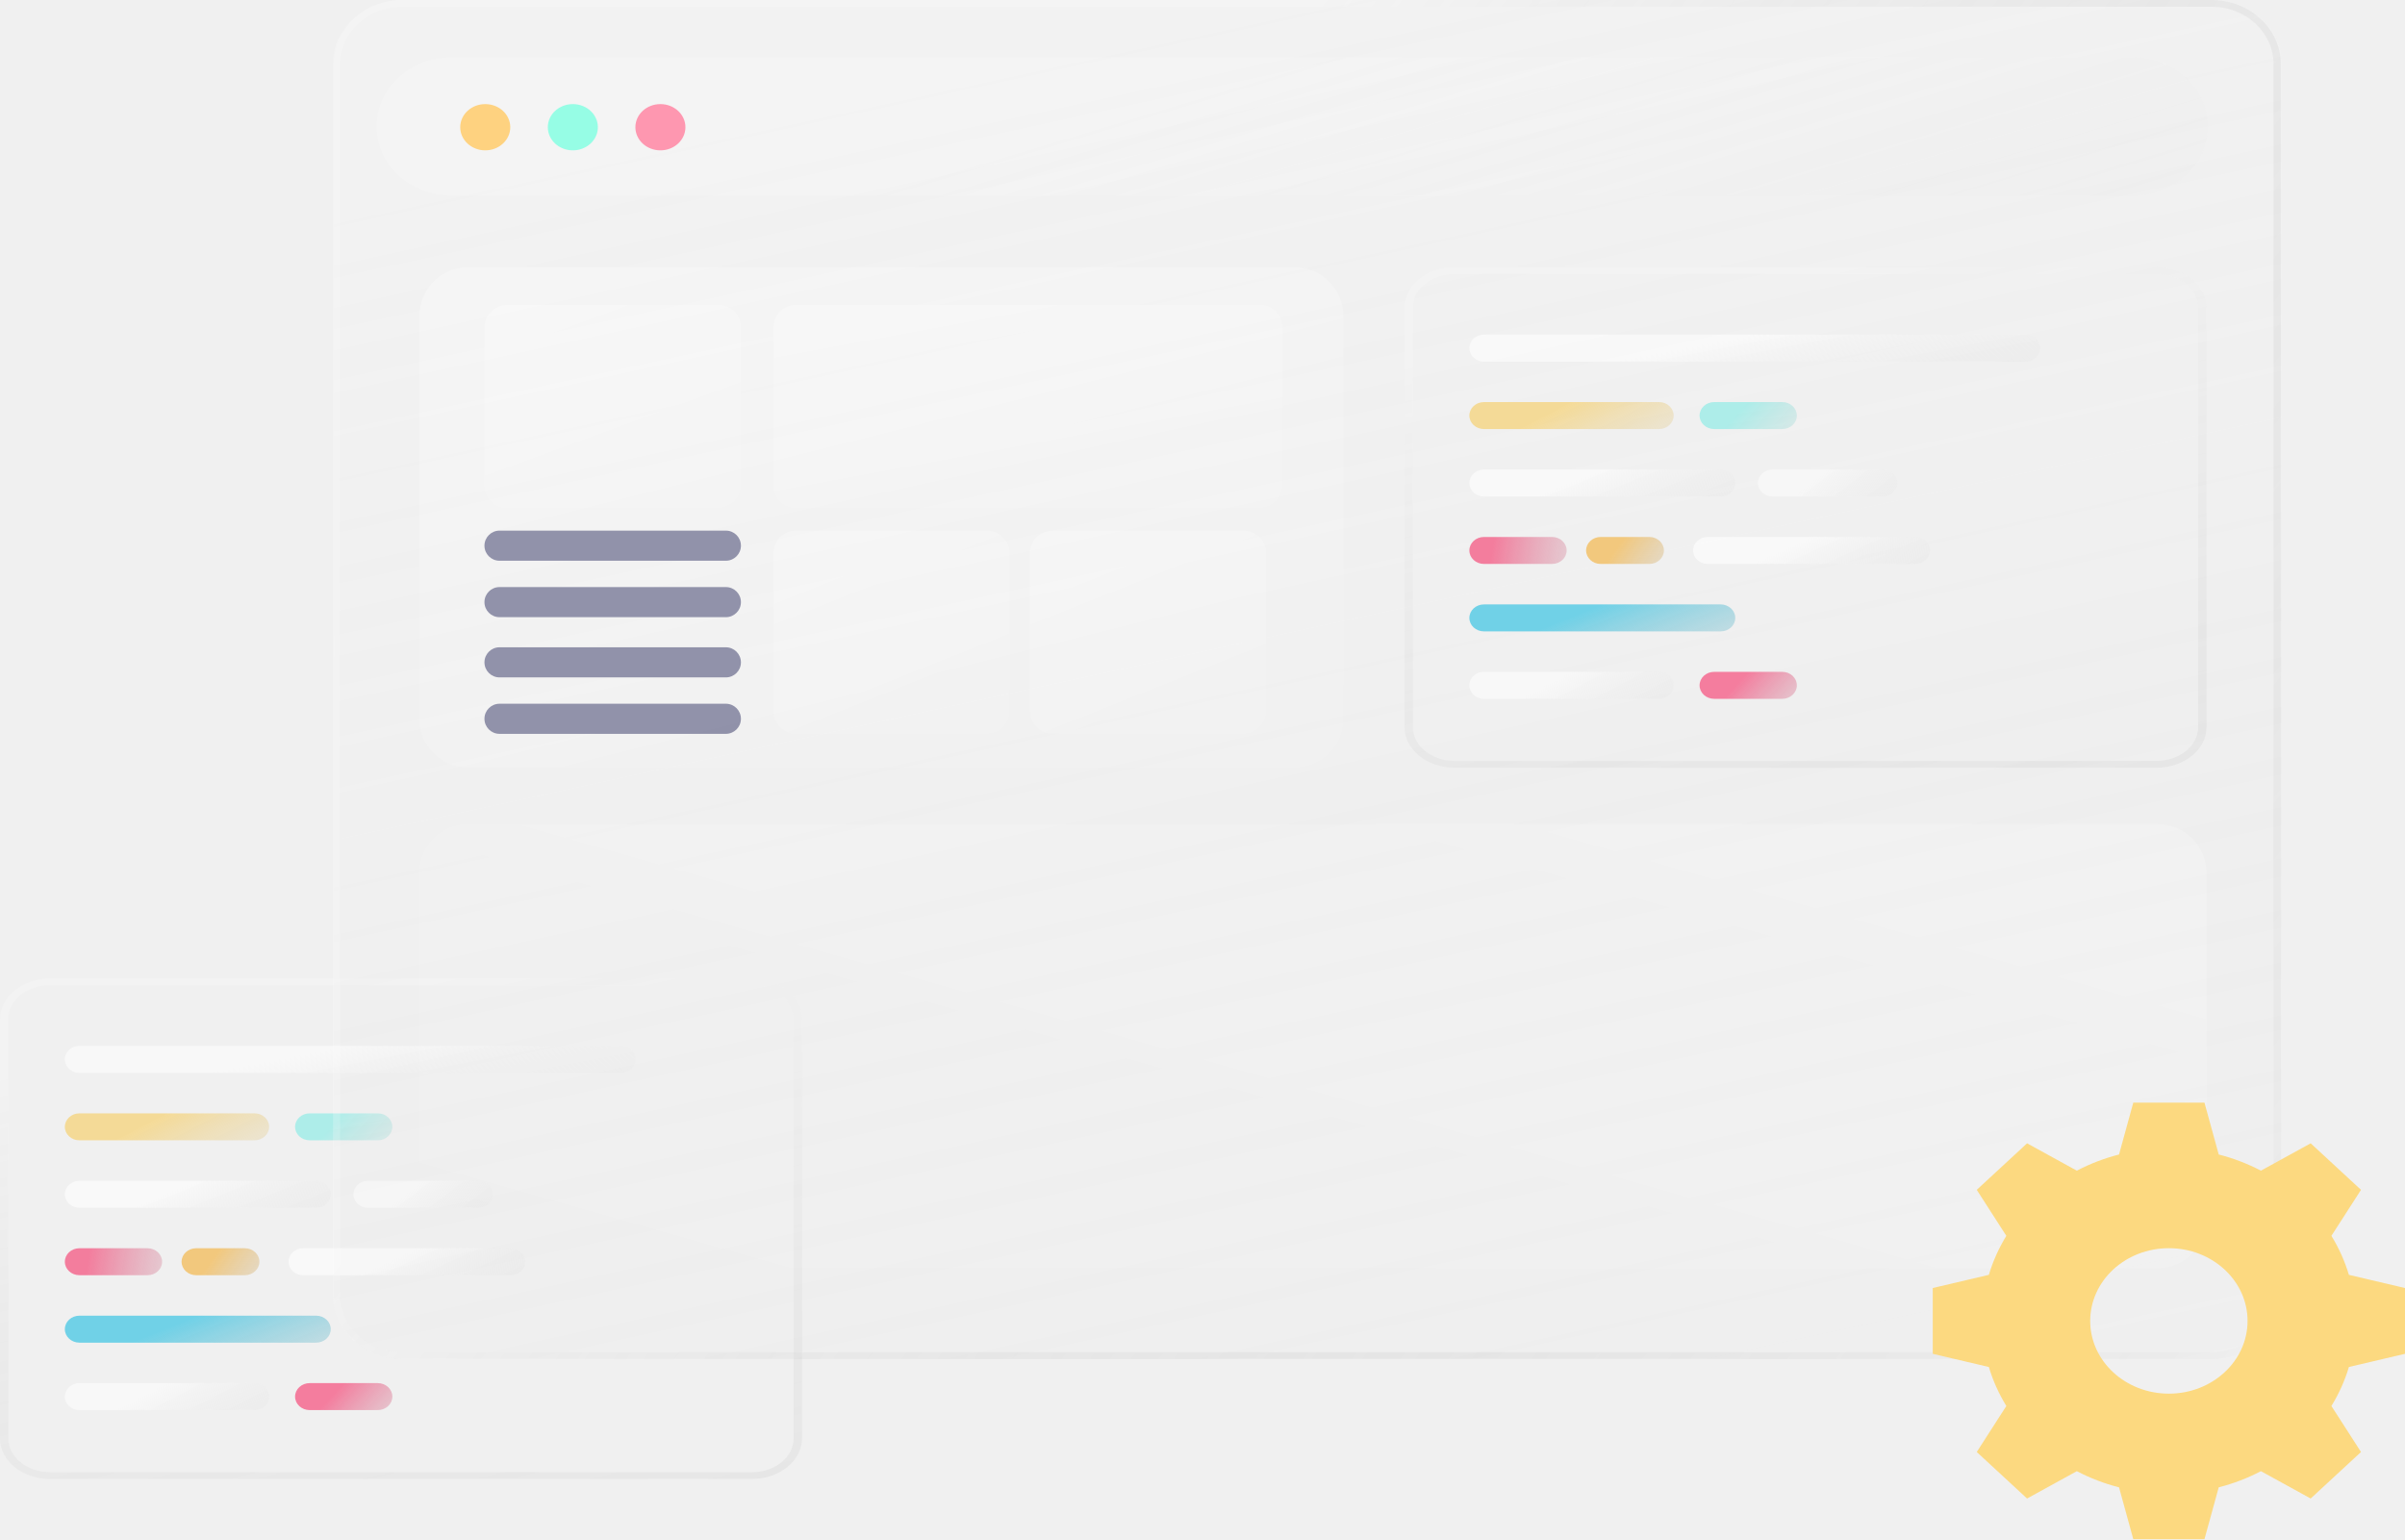
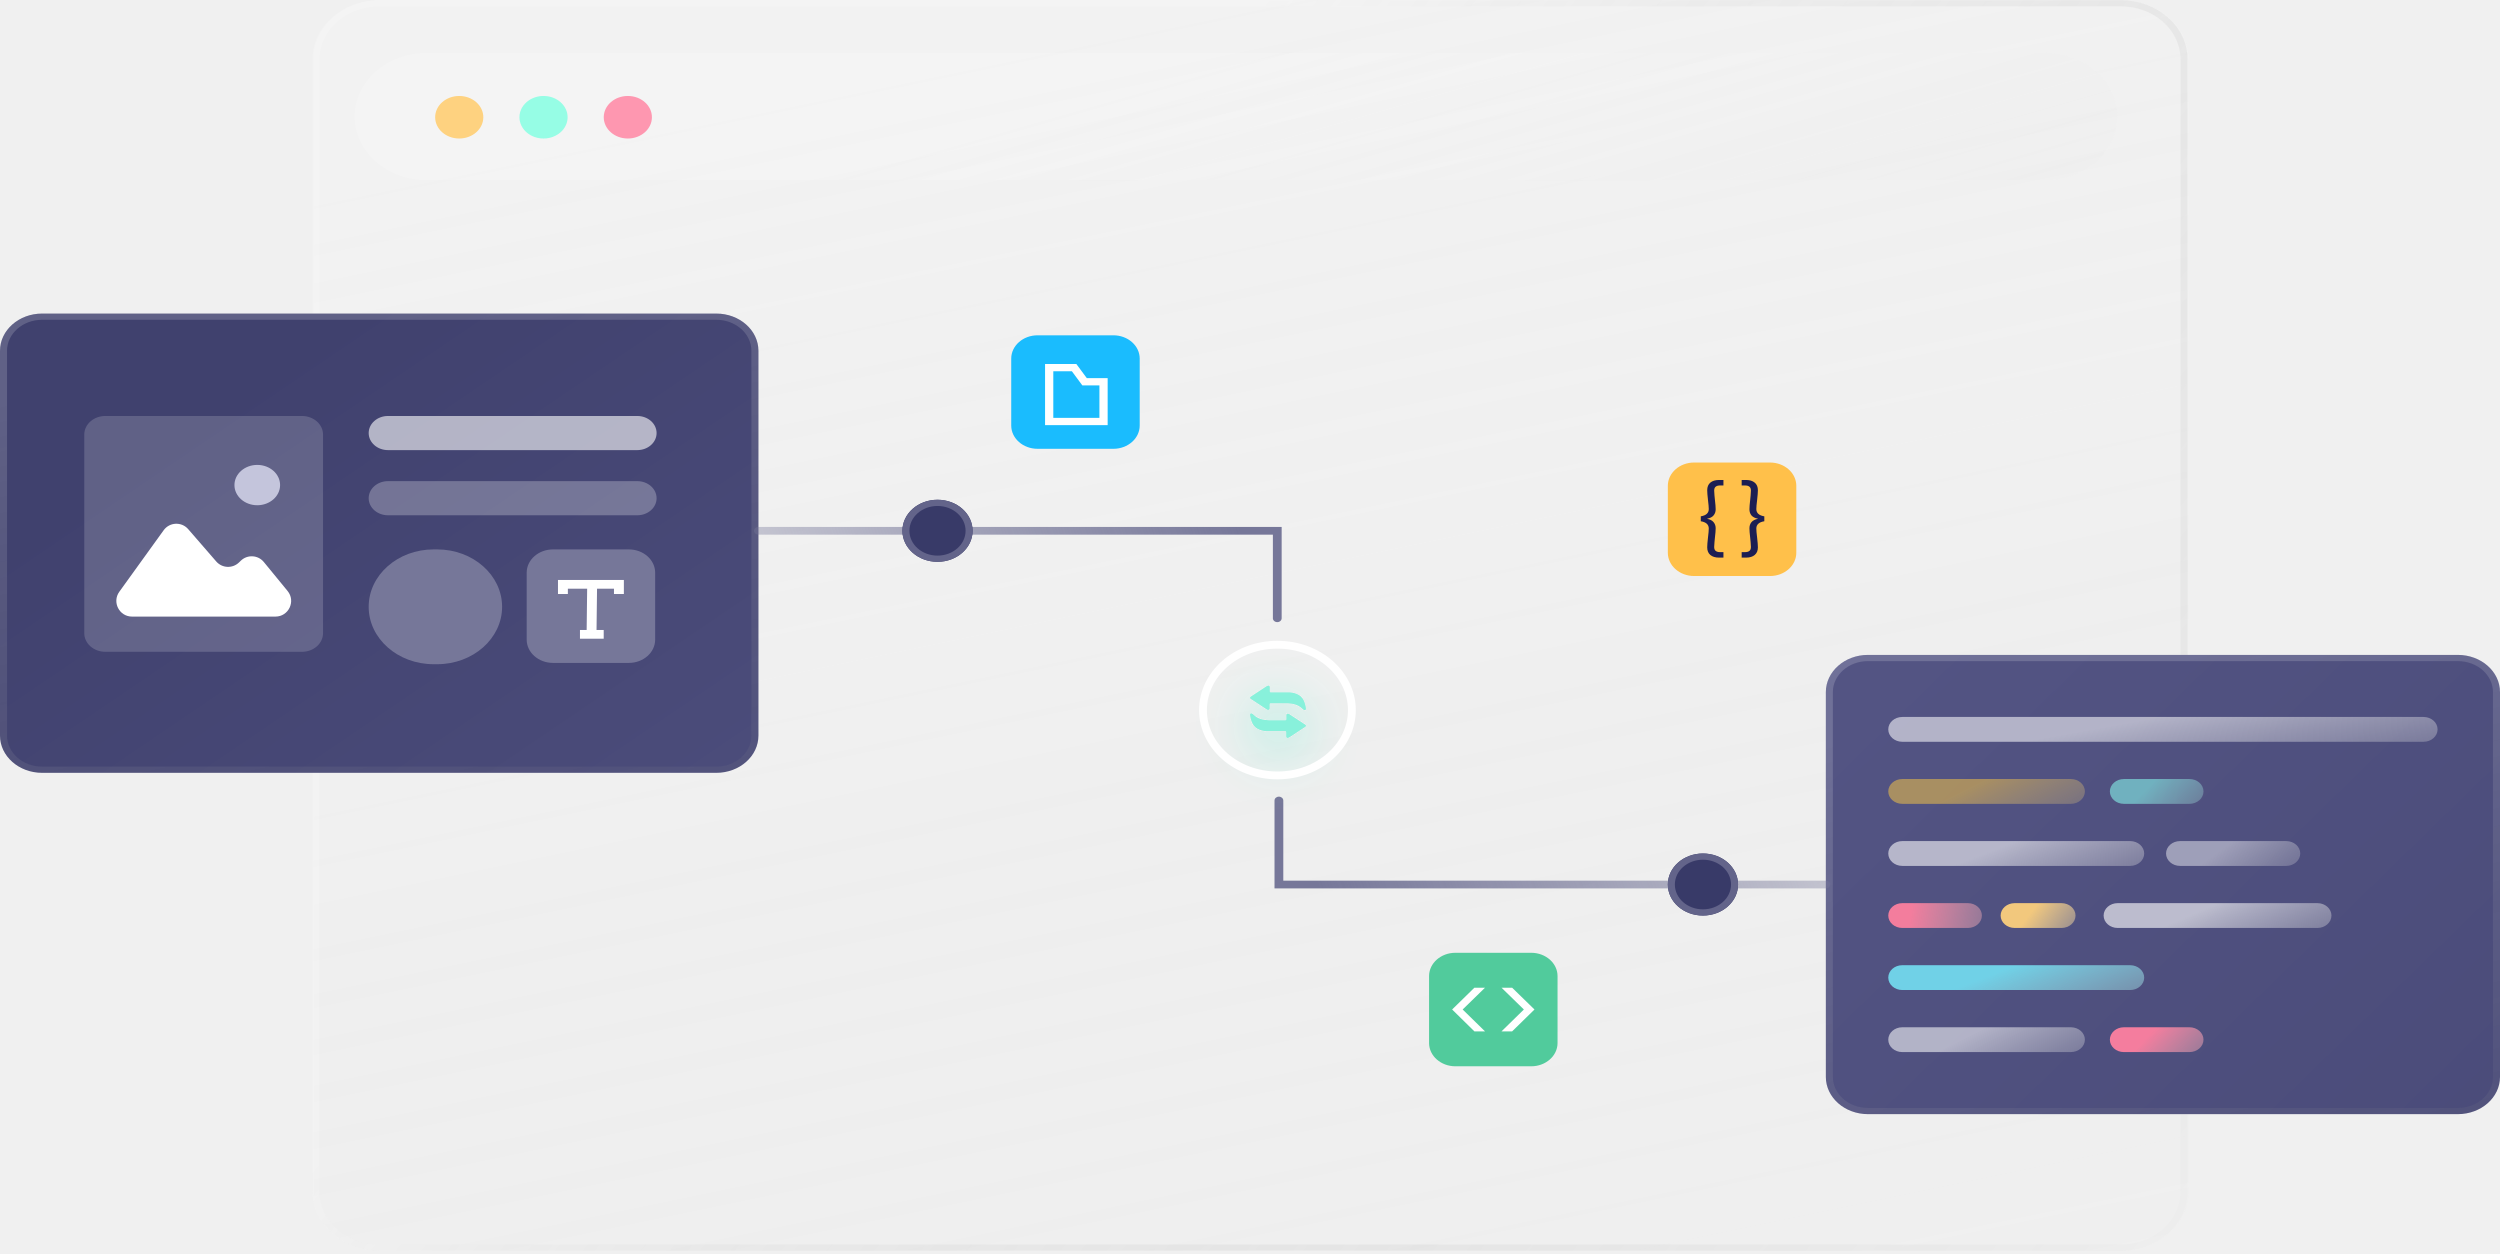
- <svg xmlns="http://www.w3.org/2000/svg" width="639" height="409" viewBox="0 0 639 409" fill="none">
-   <path fill-rule="evenodd" clip-rule="evenodd" d="M199.77 261.797H13.318C7.189 261.797 2.22 265.821 2.22 270.784V382.216C2.22 387.179 7.189 391.203 13.318 391.203H199.77C205.9 391.203 210.869 387.179 210.869 382.216V270.784C210.869 265.821 205.9 261.797 199.77 261.797ZM13.318 260C5.963 260 0 264.828 0 270.784V382.216C0 388.172 5.963 393 13.318 393H199.77C207.126 393 213.088 388.172 213.088 382.216V270.784C213.088 264.828 207.126 260 199.77 260H13.318Z" fill="url(#paint0_linear_779_520)" />
-   <path d="M17.23 281.506C17.23 279.527 18.965 277.922 21.107 277.922H164.986C167.127 277.922 168.863 279.527 168.863 281.506C168.863 283.486 167.127 285.09 164.986 285.09H21.107C18.965 285.09 17.23 283.486 17.23 281.506Z" fill="url(#paint1_linear_779_520)" />
-   <path d="M17.23 299.426C17.23 297.447 18.965 295.842 21.107 295.842H67.63C69.772 295.842 71.507 297.447 71.507 299.426C71.507 301.406 69.772 303.01 67.63 303.01H21.107C18.965 303.01 17.23 301.406 17.23 299.426Z" fill="url(#paint2_linear_779_520)" />
-   <path d="M78.401 299.426C78.401 297.447 80.137 295.842 82.278 295.842H100.371C102.512 295.842 104.248 297.447 104.248 299.426C104.248 301.406 102.512 303.01 100.371 303.01H82.278C80.137 303.01 78.401 301.406 78.401 299.426Z" fill="url(#paint3_linear_779_520)" />
-   <path d="M17.23 371.112C17.23 369.132 18.965 367.527 21.107 367.527H67.63C69.772 367.527 71.507 369.132 71.507 371.112C71.507 373.091 69.772 374.696 67.63 374.696H21.107C18.965 374.696 17.23 373.091 17.23 371.112Z" fill="url(#paint4_linear_779_520)" />
-   <path d="M78.401 371.112C78.401 369.132 80.137 367.527 82.278 367.527H100.371C102.512 367.527 104.248 369.132 104.248 371.112C104.248 373.091 102.512 374.696 100.371 374.696H82.278C80.137 374.696 78.401 373.091 78.401 371.112Z" fill="url(#paint5_linear_779_520)" />
-   <path d="M48.245 335.27C48.245 333.29 49.981 331.686 52.122 331.686H65.045C67.187 331.686 68.922 333.29 68.922 335.27C68.922 337.249 67.187 338.854 65.045 338.854H52.122C49.981 338.854 48.245 337.249 48.245 335.27Z" fill="url(#paint6_linear_779_520)" />
-   <path d="M76.678 335.27C76.678 333.29 78.413 331.686 80.555 331.686H135.694C137.835 331.686 139.571 333.29 139.571 335.27C139.571 337.249 137.835 338.854 135.694 338.854H80.555C78.413 338.854 76.678 337.249 76.678 335.27Z" fill="url(#paint7_linear_779_520)" />
-   <path d="M17.23 335.27C17.23 333.29 18.965 331.686 21.107 331.686H39.199C41.34 331.686 43.076 333.29 43.076 335.27C43.076 337.249 41.34 338.854 39.199 338.854H21.107C18.965 338.854 17.23 337.249 17.23 335.27Z" fill="url(#paint8_linear_779_520)" />
-   <path d="M17.23 317.348C17.23 315.368 18.965 313.764 21.107 313.764H84C86.141 313.764 87.877 315.368 87.877 317.348C87.877 319.327 86.141 320.932 84 320.932H21.107C18.965 320.932 17.23 319.327 17.23 317.348Z" fill="url(#paint9_linear_779_520)" />
-   <path d="M93.907 317.348C93.907 315.368 95.643 313.764 97.784 313.764H127.077C129.218 313.764 130.954 315.368 130.954 317.348C130.954 319.327 129.218 320.932 127.077 320.932H97.784C95.643 320.932 93.907 319.327 93.907 317.348Z" fill="url(#paint10_linear_779_520)" />
-   <path d="M17.23 353.192C17.23 351.212 18.965 349.607 21.107 349.607H84C86.141 349.607 87.877 351.212 87.877 353.192C87.877 355.171 86.141 356.776 84 356.776H21.107C18.965 356.776 17.23 355.171 17.23 353.192Z" fill="url(#paint11_linear_779_520)" />
-   <path d="M88.697 17.025C88.697 7.622 96.942 0 107.113 0H587.859C598.03 0 606.275 7.622 606.275 17.025V344.09C606.275 353.493 598.03 361.115 587.859 361.115H107.113C96.942 361.115 88.697 353.493 88.697 344.09V17.025Z" fill="url(#paint12_linear_779_520)" />
-   <path fill-rule="evenodd" clip-rule="evenodd" d="M587.591 1.792H106.845C97.745 1.792 90.368 8.612 90.368 17.025V344.09C90.368 352.503 97.745 359.323 106.845 359.323H587.591C596.691 359.323 604.068 352.503 604.068 344.09V17.025C604.068 8.612 596.691 1.792 587.591 1.792ZM106.845 0C96.675 0 88.43 7.622 88.43 17.025V344.09C88.43 353.493 96.675 361.115 106.845 361.115H587.591C597.762 361.115 606.007 353.493 606.007 344.09V17.025C606.007 7.622 597.762 0 587.591 0H106.845Z" fill="url(#paint13_linear_779_520)" />
-   <path d="M100.06 33.603C100.06 23.458 108.955 15.233 119.929 15.233H566.751C577.725 15.233 586.621 23.458 586.621 33.603C586.621 43.748 577.725 51.972 566.751 51.972H119.929C108.955 51.972 100.06 43.748 100.06 33.603Z" fill="url(#paint14_linear_779_520)" />
-   <path fill-rule="evenodd" clip-rule="evenodd" d="M572.946 72.797H386.494C380.364 72.797 375.395 76.821 375.395 81.784V193.216C375.395 198.179 380.364 202.203 386.494 202.203H572.946C579.076 202.203 584.044 198.179 584.044 193.216V81.784C584.044 76.821 579.076 72.797 572.946 72.797ZM386.494 71C379.138 71 373.176 75.828 373.176 81.784V193.216C373.176 199.172 379.138 204 386.494 204H572.946C580.301 204 586.264 199.172 586.264 193.216V81.784C586.264 75.828 580.301 71 572.946 71H386.494Z" fill="url(#paint15_linear_779_520)" />
-   <path d="M390.405 92.506C390.405 90.527 392.141 88.922 394.282 88.922H538.161C540.303 88.922 542.038 90.527 542.038 92.506C542.038 94.486 540.303 96.09 538.161 96.09H394.282C392.141 96.09 390.405 94.486 390.405 92.506Z" fill="url(#paint16_linear_779_520)" />
-   <path d="M390.405 110.426C390.405 108.447 392.141 106.842 394.282 106.842H440.806C442.947 106.842 444.683 108.447 444.683 110.426C444.683 112.406 442.947 114.01 440.806 114.01H394.282C392.141 114.01 390.405 112.406 390.405 110.426Z" fill="url(#paint17_linear_779_520)" />
-   <path d="M451.571 110.426C451.571 108.447 453.307 106.842 455.448 106.842H473.541C475.682 106.842 477.418 108.447 477.418 110.426C477.418 112.406 475.682 114.01 473.541 114.01H455.448C453.307 114.01 451.571 112.406 451.571 110.426Z" fill="url(#paint18_linear_779_520)" />
-   <path d="M390.405 182.112C390.405 180.132 392.141 178.527 394.282 178.527H440.806C442.947 178.527 444.683 180.132 444.683 182.112C444.683 184.091 442.947 185.696 440.806 185.696H394.282C392.141 185.696 390.405 184.091 390.405 182.112Z" fill="url(#paint19_linear_779_520)" />
-   <path d="M451.571 182.112C451.571 180.132 453.307 178.527 455.448 178.527H473.541C475.682 178.527 477.418 180.132 477.418 182.112C477.418 184.091 475.682 185.696 473.541 185.696H455.448C453.307 185.696 451.571 184.091 451.571 182.112Z" fill="url(#paint20_linear_779_520)" />
-   <path d="M421.422 146.27C421.422 144.29 423.158 142.686 425.299 142.686H438.222C440.363 142.686 442.099 144.29 442.099 146.27C442.099 148.249 440.363 149.854 438.222 149.854H425.299C423.158 149.854 421.422 148.249 421.422 146.27Z" fill="url(#paint21_linear_779_520)" />
-   <path d="M449.854 146.27C449.854 144.29 451.59 142.686 453.731 142.686H508.871C511.012 142.686 512.748 144.29 512.748 146.27C512.748 148.249 511.012 149.854 508.871 149.854H453.731C451.59 149.854 449.854 148.249 449.854 146.27Z" fill="url(#paint22_linear_779_520)" />
-   <path d="M390.405 146.27C390.405 144.29 392.141 142.686 394.282 142.686H412.375C414.516 142.686 416.252 144.29 416.252 146.27C416.252 148.249 414.516 149.854 412.375 149.854H394.282C392.141 149.854 390.405 148.249 390.405 146.27Z" fill="url(#paint23_linear_779_520)" />
-   <path d="M390.405 128.348C390.405 126.368 392.141 124.764 394.282 124.764H457.176C459.317 124.764 461.053 126.368 461.053 128.348C461.053 130.327 459.317 131.932 457.176 131.932H394.282C392.141 131.932 390.405 130.327 390.405 128.348Z" fill="url(#paint24_linear_779_520)" />
-   <path d="M467.084 128.348C467.084 126.368 468.82 124.764 470.961 124.764H500.254C502.395 124.764 504.131 126.368 504.131 128.348C504.131 130.327 502.395 131.932 500.254 131.932H470.961C468.82 131.932 467.084 130.327 467.084 128.348Z" fill="url(#paint25_linear_779_520)" />
-   <path d="M390.405 164.192C390.405 162.212 392.141 160.607 394.282 160.607H457.176C459.317 160.607 461.053 162.212 461.053 164.192C461.053 166.171 459.317 167.776 457.176 167.776H394.282C392.141 167.776 390.405 166.171 390.405 164.192Z" fill="url(#paint26_linear_779_520)" />
-   <path d="M135.579 33.804C135.579 37.198 132.603 39.949 128.931 39.949C125.26 39.949 122.283 37.198 122.283 33.804C122.283 30.411 125.26 27.66 128.931 27.66C132.603 27.66 135.579 30.411 135.579 33.804Z" fill="#FED280" />
-   <path d="M158.85 33.804C158.85 37.198 155.873 39.949 152.202 39.949C148.53 39.949 145.554 37.198 145.554 33.804C145.554 30.411 148.53 27.66 152.202 27.66C155.873 27.66 158.85 30.411 158.85 33.804Z" fill="#8CFEE3" fill-opacity="0.9" />
-   <path d="M182.116 33.804C182.116 37.198 179.14 39.949 175.468 39.949C171.797 39.949 168.82 37.198 168.82 33.804C168.82 30.411 171.797 27.66 175.468 27.66C179.14 27.66 182.116 30.411 182.116 33.804Z" fill="#FF8DA9" fill-opacity="0.9" />
-   <rect x="111.413" y="71" width="245.538" height="133" rx="13" fill="url(#paint27_linear_779_520)" />
-   <rect x="111.413" y="219" width="474.852" height="118" rx="13" fill="url(#paint28_linear_779_520)" />
-   <rect x="128.718" y="81" width="68.145" height="54" rx="6" fill="url(#paint29_linear_779_520)" />
-   <rect x="205.515" y="81" width="135.208" height="54" rx="6" fill="url(#paint30_linear_779_520)" />
-   <rect x="205.515" y="141" width="62.737" height="54" rx="6" fill="url(#paint31_linear_779_520)" />
-   <rect x="273.663" y="141" width="62.737" height="54" rx="6" fill="url(#paint32_linear_779_520)" />
-   <rect x="128.718" y="141" width="68.145" height="8" rx="4" fill="#303262" fill-opacity="0.5" />
-   <rect x="128.718" y="172" width="68.145" height="8" rx="4" fill="#303262" fill-opacity="0.5" />
-   <rect x="128.718" y="156" width="68.145" height="8" rx="4" fill="#303262" fill-opacity="0.5" />
-   <rect x="128.718" y="187" width="68.145" height="8" rx="4" fill="#303262" fill-opacity="0.5" />
-   <path fill-rule="evenodd" clip-rule="evenodd" d="M576.263 370.326C564.718 370.326 555.359 361.673 555.359 351C555.359 340.327 564.718 331.674 576.263 331.674C587.808 331.674 597.167 340.327 597.167 351C597.167 361.673 587.808 370.326 576.263 370.326ZM639 359.742V342.258L624.094 338.756C623.001 335.098 621.431 331.623 619.447 328.392L627.311 316.169L613.938 303.806L600.717 311.076C597.222 309.243 593.464 307.791 589.507 306.78L585.719 293H566.807L563.02 306.78C559.062 307.791 555.303 309.243 551.809 311.076L538.588 303.806L525.215 316.169L533.078 328.392C531.096 331.623 529.525 335.098 528.432 338.756L513.526 342.258V359.742L528.432 363.244C529.525 366.902 531.096 370.377 533.078 373.608L525.215 385.831L538.588 398.194L551.809 390.924C555.303 392.757 559.062 394.209 563.02 395.22L566.807 409H585.719L589.507 395.22C593.464 394.209 597.222 392.757 600.717 390.924L613.938 398.194L627.311 385.831L619.447 373.608C621.431 370.377 623.001 366.902 624.094 363.244L639 359.742Z" fill="#FCD980" />
+ <svg xmlns="http://www.w3.org/2000/svg" width="638" height="320" viewBox="0 0 638 320" fill="none">
+   <path d="M80 15.092C80 6.783 87.623 0.047 97.025 0.047H541.475C550.877 0.047 558.5 6.783 558.5 15.092V304.126C558.5 312.436 550.877 319.172 541.475 319.172H97.025C87.623 319.172 80 312.436 80 304.126V15.092Z" fill="url(#paint0_linear_706_874)" />
+   <path fill-rule="evenodd" clip-rule="evenodd" d="M541.225 1.631H96.775C88.362 1.631 81.542 7.658 81.542 15.092V304.126C81.542 311.561 88.362 317.588 96.775 317.588H541.225C549.638 317.588 556.458 311.561 556.458 304.126V15.092C556.458 7.658 549.638 1.631 541.225 1.631ZM96.775 0.047C87.373 0.047 79.75 6.783 79.75 15.092V304.126C79.75 312.436 87.373 319.172 96.775 319.172H541.225C550.627 319.172 558.25 312.436 558.25 304.126V15.092C558.25 6.783 550.627 0.047 541.225 0.047H96.775Z" fill="url(#paint1_linear_706_874)" />
+   <path d="M364.699 249.093C364.699 245.812 367.71 243.151 371.425 243.151H390.761C394.475 243.151 397.486 245.812 397.486 249.093V266.176C397.486 269.458 394.475 272.118 390.761 272.118H371.425C367.71 272.118 364.699 269.458 364.699 266.176V249.093Z" fill="#51CB9C" />
+   <path d="M376.263 263.205L370.583 257.623L376.263 252.064H378.974L373.27 257.623L378.974 263.205H376.263Z" fill="white" />
+   <path d="M383.186 252.064H385.896L391.6 257.623L385.896 263.205H383.186L388.89 257.623L383.186 252.064Z" fill="white" />
+   <path d="M258.066 91.511C258.066 88.23 261.078 85.569 264.792 85.569H284.128C287.842 85.569 290.853 88.23 290.853 91.511V108.594C290.853 111.876 287.842 114.536 284.128 114.536H264.792C261.078 114.536 258.066 111.876 258.066 108.594V91.511Z" fill="#1ABCFE" />
+   <path fill-rule="evenodd" clip-rule="evenodd" d="M277.349 96.495L274.687 92.895H266.7V108.493H282.673V96.495H277.349ZM280.572 98.352H276.212L273.549 94.752H268.802V106.636H280.572V98.352Z" fill="white" />
+   <path d="M425.631 123.977C425.631 120.695 428.642 118.035 432.356 118.035H451.692C455.407 118.035 458.418 120.695 458.418 123.977V141.06C458.418 144.342 455.407 147.002 451.692 147.002H432.356C428.642 147.002 425.631 144.342 425.631 141.06V123.977Z" fill="#FFC04A" />
+   <path d="M434.039 131.77C435.399 131.546 436.079 130.927 436.079 129.914C436.079 129.466 436.013 128.701 435.879 127.617C435.746 126.462 435.679 125.626 435.679 125.108C435.679 124.259 435.946 123.611 436.479 123.164C437.026 122.716 437.753 122.492 438.659 122.492H439.82V123.888H438.999C438.479 123.888 438.093 123.994 437.839 124.206C437.586 124.407 437.459 124.742 437.459 125.214C437.459 125.555 437.486 125.979 437.539 126.486C437.593 126.981 437.626 127.316 437.639 127.493C437.773 128.624 437.839 129.449 437.839 129.967C437.839 130.591 437.659 131.116 437.299 131.54C436.953 131.952 436.413 132.229 435.679 132.37V132.406C436.413 132.547 436.953 132.83 437.299 133.254C437.659 133.678 437.839 134.202 437.839 134.827C437.839 135.345 437.773 136.17 437.639 137.301C437.626 137.477 437.593 137.819 437.539 138.326C437.486 138.82 437.459 139.239 437.459 139.58C437.459 140.051 437.586 140.387 437.839 140.587C438.093 140.799 438.479 140.905 438.999 140.905H439.82V142.302H438.659C437.753 142.302 437.026 142.078 436.479 141.63C435.946 141.182 435.679 140.534 435.679 139.686C435.679 139.168 435.746 138.331 435.879 137.177C436.013 136.093 436.079 135.327 436.079 134.88C436.079 133.866 435.399 133.248 434.039 133.024V131.77Z" fill="#1C1E53" />
+   <path d="M450.255 133.024C448.895 133.248 448.215 133.866 448.215 134.88C448.215 135.327 448.282 136.093 448.415 137.177C448.548 138.331 448.615 139.168 448.615 139.686C448.615 140.534 448.342 141.182 447.795 141.63C447.262 142.078 446.541 142.302 445.635 142.302H444.475V140.905H445.295C445.815 140.905 446.201 140.799 446.455 140.587C446.708 140.387 446.835 140.051 446.835 139.58C446.835 139.239 446.808 138.82 446.755 138.326C446.701 137.819 446.668 137.477 446.655 137.301C446.521 136.17 446.455 135.345 446.455 134.827C446.455 134.202 446.628 133.678 446.975 133.254C447.335 132.83 447.882 132.547 448.615 132.406V132.37C447.882 132.229 447.335 131.952 446.975 131.54C446.628 131.116 446.455 130.591 446.455 129.967C446.455 129.449 446.521 128.624 446.655 127.493C446.668 127.316 446.701 126.981 446.755 126.486C446.808 125.979 446.835 125.555 446.835 125.214C446.835 124.742 446.708 124.407 446.455 124.206C446.201 123.994 445.815 123.888 445.295 123.888H444.475V122.492H445.635C446.541 122.492 447.262 122.716 447.795 123.164C448.342 123.611 448.615 124.259 448.615 125.108C448.615 125.626 448.548 126.462 448.415 127.617C448.282 128.701 448.215 129.466 448.215 129.914C448.215 130.927 448.895 131.546 450.255 131.77V133.024Z" fill="#1C1E53" />
+   <path d="M0 89.528C0 84.28 4.814 80.025 10.753 80.025H182.798C188.736 80.025 193.551 84.28 193.551 89.528V187.72C193.551 192.968 188.736 197.223 182.798 197.223H10.753C4.814 197.223 0 192.968 0 187.72V89.528Z" fill="url(#paint2_linear_706_874)" />
+   <path fill-rule="evenodd" clip-rule="evenodd" d="M182.798 81.609H10.753C5.804 81.609 1.792 85.154 1.792 89.528V187.72C1.792 192.094 5.804 195.639 10.753 195.639H182.798C187.747 195.639 191.758 192.094 191.758 187.72V89.528C191.758 85.154 187.747 81.609 182.798 81.609ZM10.753 80.025C4.814 80.025 0 84.28 0 89.528V187.72C0 192.968 4.814 197.223 10.753 197.223H182.798C188.736 197.223 193.551 192.968 193.551 187.72V89.528C193.551 84.28 188.736 80.025 182.798 80.025H10.753Z" fill="url(#paint3_linear_706_874)" />
+   <path d="M21.506 110.909C21.506 108.285 23.913 106.158 26.882 106.158H77.062C80.031 106.158 82.438 108.285 82.438 110.909V161.589C82.438 164.213 80.031 166.341 77.062 166.341H26.882C23.913 166.341 21.506 164.213 21.506 161.589V110.909Z" fill="white" fill-opacity="0.17" />
+   <path d="M94.086 110.514C94.086 108.108 96.292 106.158 99.014 106.158H162.635C165.357 106.158 167.563 108.108 167.563 110.514C167.563 112.919 165.357 114.869 162.635 114.869H99.014C96.292 114.869 94.086 112.919 94.086 110.514Z" fill="white" fill-opacity="0.6" />
+   <path d="M94.086 127.142C94.086 124.737 96.292 122.787 99.014 122.787H162.635C165.357 122.787 167.563 124.737 167.563 127.142C167.563 129.548 165.357 131.498 162.635 131.498H99.014C96.292 131.498 94.086 129.548 94.086 127.142Z" fill="white" fill-opacity="0.26" />
+   <path d="M94.086 154.858C94.086 146.767 101.508 140.208 110.663 140.208H111.559C120.715 140.208 128.136 146.767 128.136 154.858C128.136 162.948 120.715 169.507 111.559 169.507H110.663C101.508 169.507 94.086 162.948 94.086 154.858Z" fill="#767799" />
+   <path d="M90.504 29.742C90.504 20.777 98.728 13.509 108.873 13.509H521.96C532.105 13.509 540.33 20.777 540.33 29.742C540.33 38.708 532.105 45.976 521.96 45.976H108.873C98.728 45.976 90.504 38.708 90.504 29.742Z" fill="url(#paint4_linear_706_874)" />
+   <path d="M465.955 176.634C465.955 171.386 470.769 167.132 476.708 167.132H627.247C633.186 167.132 638 171.386 638 176.634V274.827C638 280.075 633.186 284.329 627.247 284.329H476.708C470.769 284.329 465.955 280.075 465.955 274.827V176.634Z" fill="url(#paint5_linear_706_874)" />
+   <path fill-rule="evenodd" clip-rule="evenodd" d="M627.247 168.716H476.708C471.759 168.716 467.747 172.261 467.747 176.634V274.827C467.747 279.2 471.759 282.745 476.708 282.745H627.247C632.196 282.745 636.208 279.2 636.208 274.827V176.634C636.208 172.261 632.196 168.716 627.247 168.716ZM476.708 167.132C470.769 167.132 465.955 171.386 465.955 176.634V274.827C465.955 280.075 470.769 284.329 476.708 284.329H627.247C633.186 284.329 638 280.075 638 274.827V176.634C638 171.386 633.186 167.132 627.247 167.132H476.708Z" fill="url(#paint6_linear_706_874)" />
+   <path d="M481.885 186.136C481.885 184.387 483.489 182.969 485.469 182.969H618.485C620.465 182.969 622.07 184.387 622.07 186.136C622.07 187.886 620.465 189.304 618.485 189.304H485.469C483.489 189.304 481.885 187.886 481.885 186.136Z" fill="url(#paint7_linear_706_874)" />
+   <path d="M481.885 201.974C481.885 200.225 483.489 198.807 485.469 198.807H528.48C530.46 198.807 532.065 200.225 532.065 201.974C532.065 203.723 530.46 205.142 528.48 205.142H485.469C483.489 205.142 481.885 203.723 481.885 201.974Z" fill="url(#paint8_linear_706_874)" />
+   <path d="M538.437 201.974C538.437 200.225 540.041 198.807 542.021 198.807H558.747C560.727 198.807 562.332 200.225 562.332 201.974C562.332 203.723 560.727 205.142 558.747 205.142H542.021C540.041 205.142 538.437 203.723 538.437 201.974Z" fill="url(#paint9_linear_706_874)" />
+   <path d="M481.885 265.325C481.885 263.575 483.489 262.157 485.469 262.157H528.48C530.46 262.157 532.065 263.575 532.065 265.325C532.065 267.074 530.46 268.492 528.48 268.492H485.469C483.489 268.492 481.885 267.074 481.885 265.325Z" fill="url(#paint10_linear_706_874)" />
+   <path d="M538.437 265.325C538.437 263.575 540.041 262.157 542.021 262.157H558.747C560.727 262.157 562.332 263.575 562.332 265.325C562.332 267.074 560.727 268.492 558.747 268.492H542.021C540.041 268.492 538.437 267.074 538.437 265.325Z" fill="url(#paint11_linear_706_874)" />
+   <path d="M510.56 233.649C510.56 231.9 512.164 230.481 514.144 230.481H526.091C528.071 230.481 529.676 231.9 529.676 233.649C529.676 235.398 528.071 236.816 526.091 236.816H514.144C512.164 236.816 510.56 235.398 510.56 233.649Z" fill="url(#paint12_linear_706_874)" />
+   <path d="M536.845 233.649C536.845 231.9 538.449 230.481 540.429 230.481H591.405C593.385 230.481 594.99 231.9 594.99 233.649C594.99 235.398 593.385 236.816 591.405 236.816H540.429C538.449 236.816 536.845 235.398 536.845 233.649Z" fill="url(#paint13_linear_706_874)" />
+   <path d="M481.885 233.649C481.885 231.9 483.489 230.481 485.469 230.481H502.196C504.175 230.481 505.78 231.9 505.78 233.649C505.78 235.398 504.175 236.816 502.196 236.816H485.469C483.489 236.816 481.885 235.398 481.885 233.649Z" fill="url(#paint14_linear_706_874)" />
+   <path d="M481.885 217.811C481.885 216.062 483.489 214.644 485.469 214.644H543.614C545.593 214.644 547.198 216.062 547.198 217.811C547.198 219.56 545.593 220.979 543.614 220.979H485.469C483.489 220.979 481.885 219.56 481.885 217.811Z" fill="url(#paint15_linear_706_874)" />
+   <path d="M552.774 217.811C552.774 216.062 554.379 214.644 556.359 214.644H583.44C585.419 214.644 587.024 216.062 587.024 217.811C587.024 219.56 585.419 220.979 583.44 220.979H556.359C554.379 220.979 552.774 219.56 552.774 217.811Z" fill="url(#paint16_linear_706_874)" />
+   <path d="M481.885 249.487C481.885 247.737 483.489 246.319 485.469 246.319H543.614C545.593 246.319 547.198 247.737 547.198 249.487C547.198 251.236 545.593 252.654 543.614 252.654H485.469C483.489 252.654 481.885 251.236 481.885 249.487Z" fill="url(#paint17_linear_706_874)" />
+   <path d="M123.343 29.92C123.343 32.919 120.591 35.35 117.197 35.35C113.802 35.35 111.051 32.919 111.051 29.92C111.051 26.921 113.802 24.49 117.197 24.49C120.591 24.49 123.343 26.921 123.343 29.92Z" fill="#FED280" />
+   <path d="M144.855 29.92C144.855 32.919 142.103 35.35 138.709 35.35C135.314 35.35 132.562 32.919 132.562 29.92C132.562 26.921 135.314 24.49 138.709 24.49C142.103 24.49 144.855 26.921 144.855 29.92Z" fill="#8CFEE3" fill-opacity="0.9" />
+   <path d="M166.368 29.92C166.368 32.919 163.617 35.35 160.222 35.35C156.828 35.35 154.076 32.919 154.076 29.92C154.076 26.921 156.828 24.49 160.222 24.49C163.617 24.49 166.368 26.921 166.368 29.92Z" fill="#FF8DA9" fill-opacity="0.9" />
+   <path d="M48.029 135.039C46.338 133.09 43.272 133.228 41.763 135.321L30.45 151.014C28.543 153.66 30.434 157.354 33.695 157.354H70.296C73.672 157.354 75.53 153.428 73.389 150.817L67.332 143.43C65.855 141.629 63.159 141.466 61.475 143.074L60.969 143.558C59.317 145.136 56.681 145.013 55.184 143.287L48.029 135.039Z" fill="white" />
+   <path d="M71.479 123.791C71.479 126.633 68.871 128.938 65.654 128.938C62.438 128.938 59.83 126.633 59.83 123.791C59.83 120.948 62.438 118.644 65.654 118.644C68.871 118.644 71.479 120.948 71.479 123.791Z" fill="#C4C5DC" />
+   <path fill-rule="evenodd" clip-rule="evenodd" d="M192.43 135.457C192.43 134.91 192.931 134.467 193.55 134.467H327.08V157.778C327.08 158.325 326.578 158.768 325.96 158.768C325.341 158.768 324.84 158.325 324.84 157.778V136.446H193.55C192.931 136.446 192.43 136.003 192.43 135.457Z" fill="url(#paint18_linear_706_874)" />
+   <path fill-rule="evenodd" clip-rule="evenodd" d="M467.075 225.73C467.075 226.277 466.574 226.72 465.955 226.72L325.256 226.72L325.256 204.292C325.256 203.746 325.758 203.302 326.376 203.302C326.995 203.302 327.497 203.746 327.497 204.292L327.497 224.74L465.955 224.74C466.574 224.74 467.075 225.183 467.075 225.73Z" fill="url(#paint19_linear_706_874)" />
+   <g filter="url(#filter0_d_706_874)">
+     <path fill-rule="evenodd" clip-rule="evenodd" d="M324.056 176.397C324.05 176.588 324.089 176.68 324.287 176.681H329.06C329.924 176.737 330.697 176.928 331.351 177.299C331.805 177.557 332.137 177.863 332.387 178.202C332.83 178.805 333.081 179.673 333.217 180.375C333.275 180.678 333.302 180.961 333.24 181.093C333.21 181.155 333.166 181.196 333.107 181.216C332.779 181.326 332.432 180.948 332.247 180.767C331.367 179.906 330.088 179.549 328.579 179.482H324.216C324.06 179.505 324.004 179.602 324.02 179.751V180.779C324.011 181.121 323.805 181.237 323.397 181.122L319.64 178.654L319.27 178.412L319.176 178.35C318.874 178.122 318.998 177.915 319.269 177.737L319.556 177.548L323.156 175.176C323.595 174.887 324.056 174.809 324.056 175.433V176.397ZM328.236 186.89C328.242 186.699 328.203 186.607 328.005 186.606H323.232C322.368 186.55 321.595 186.359 320.941 185.988C320.484 185.729 320.151 185.42 319.901 185.079C319.448 184.46 319.153 183.453 319.044 182.73C319.01 182.5 319.002 182.299 319.052 182.194C319.082 182.133 319.126 182.091 319.185 182.071C319.513 181.961 319.86 182.339 320.045 182.52C320.925 183.381 322.205 183.738 323.713 183.805H328.076C328.232 183.782 328.288 183.685 328.272 183.536V182.508C328.281 182.166 328.487 182.05 328.895 182.165L332.652 184.633L333.022 184.875L333.116 184.937C333.418 185.165 333.294 185.372 333.023 185.55L332.736 185.739L329.137 188.111C328.697 188.4 328.237 188.478 328.237 187.854L328.236 186.89Z" fill="#88F1DB" />
+   </g>
+   <path d="M345 181.21C345 190.306 336.613 197.884 326 197.884C315.387 197.884 307 190.306 307 181.21C307 172.113 315.387 164.535 326 164.535C336.613 164.535 345 172.113 345 181.21Z" stroke="white" stroke-width="2" />
+   <path d="M248.211 135.457C248.211 139.83 244.2 143.376 239.251 143.376C234.302 143.376 230.29 139.83 230.29 135.457C230.29 131.083 234.302 127.538 239.251 127.538C244.2 127.538 248.211 131.083 248.211 135.457Z" fill="#383A68" />
+   <path fill-rule="evenodd" clip-rule="evenodd" d="M239.251 141.792C243.21 141.792 246.419 138.956 246.419 135.457C246.419 131.958 243.21 129.122 239.251 129.122C235.292 129.122 232.082 131.958 232.082 135.457C232.082 138.956 235.292 141.792 239.251 141.792ZM239.251 143.376C244.2 143.376 248.211 139.83 248.211 135.457C248.211 131.083 244.2 127.538 239.251 127.538C234.302 127.538 230.29 131.083 230.29 135.457C230.29 139.83 234.302 143.376 239.251 143.376Z" fill="#63648A" />
+   <path d="M443.552 225.731C443.552 230.105 439.54 233.65 434.592 233.65C429.643 233.65 425.631 230.105 425.631 225.731C425.631 221.358 429.643 217.812 434.592 217.812C439.54 217.812 443.552 221.358 443.552 225.731Z" fill="#383A68" />
+   <path fill-rule="evenodd" clip-rule="evenodd" d="M434.592 232.066C438.551 232.066 441.76 229.23 441.76 225.731C441.76 222.233 438.551 219.396 434.592 219.396C430.632 219.396 427.423 222.233 427.423 225.731C427.423 229.23 430.632 232.066 434.592 232.066ZM434.592 233.65C439.54 233.65 443.552 230.105 443.552 225.731C443.552 221.358 439.54 217.812 434.592 217.812C429.643 217.812 425.631 221.358 425.631 225.731C425.631 230.105 429.643 233.65 434.592 233.65Z" fill="#63648A" />
+   <path d="M134.41 146.15C134.41 142.868 137.421 140.208 141.136 140.208H160.472C164.186 140.208 167.197 142.868 167.197 146.15V163.233C167.197 166.514 164.186 169.175 160.472 169.175H141.136C137.421 169.175 134.41 166.514 134.41 163.233V146.15Z" fill="#767799" />
+   <path fill-rule="evenodd" clip-rule="evenodd" d="M154.065 162.999H148.007V160.771H154.065V162.999Z" fill="white" />
+   <path fill-rule="evenodd" clip-rule="evenodd" d="M142.396 148.007H159.21V151.591H156.688V150.235H144.919V151.591H142.396V148.007Z" fill="white" />
+   <path fill-rule="evenodd" clip-rule="evenodd" d="M149.699 162.01L149.854 149.246L152.376 149.27L152.22 162.034L149.699 162.01Z" fill="white" />
  <defs>
-     <linearGradient id="paint0_linear_779_520" x1="106.544" y1="260" x2="182.545" y2="601.572" gradientUnits="userSpaceOnUse">
+     <filter id="filter0_d_706_874" x="305" y="164.959" width="42.292" height="41.369" filterUnits="userSpaceOnUse" color-interpolation-filters="sRGB">
+       <feFlood flood-opacity="0" result="BackgroundImageFix" />
+       <feColorMatrix in="SourceAlpha" type="matrix" values="0 0 0 0 0 0 0 0 0 0 0 0 0 0 0 0 0 0 127 0" result="hardAlpha" />
+       <feOffset dy="4" />
+       <feGaussianBlur stdDeviation="7" />
+       <feComposite in2="hardAlpha" operator="out" />
+       <feColorMatrix type="matrix" values="0 0 0 0 0.533 0 0 0 0 0.945 0 0 0 0 0.859 0 0 0 1 0" />
+       <feBlend mode="normal" in2="BackgroundImageFix" result="effect1_dropShadow_706_874" />
+       <feBlend mode="normal" in="SourceGraphic" in2="effect1_dropShadow_706_874" result="shape" />
+     </filter>
+     <linearGradient id="paint0_linear_706_874" x1="319.25" y1="0.047" x2="416.707" y2="469.226" gradientUnits="userSpaceOnUse">
+       <stop stop-color="white" stop-opacity="0.16" />
+       <stop offset="1" stop-color="#C4C4C4" stop-opacity="0" />
+     </linearGradient>
+     <linearGradient id="paint1_linear_706_874" x1="319" y1="0.047" x2="628.203" y2="252.464" gradientUnits="userSpaceOnUse">
      <stop stop-color="white" stop-opacity="0.17" />
      <stop offset="1" stop-opacity="0" />
    </linearGradient>
-     <linearGradient id="paint1_linear_779_520" x1="93.046" y1="277.922" x2="101.242" y2="321.574" gradientUnits="userSpaceOnUse">
+     <linearGradient id="paint2_linear_706_874" x1="41.827" y1="111.495" x2="243.38" y2="408.445" gradientUnits="userSpaceOnUse">
+       <stop stop-color="#40416E" />
+       <stop offset="1" stop-color="#5A5B8B" />
+     </linearGradient>
+     <linearGradient id="paint3_linear_706_874" x1="96.775" y1="80.025" x2="161.926" y2="381.85" gradientUnits="userSpaceOnUse">
+       <stop stop-color="white" stop-opacity="0.17" />
+       <stop offset="1" stop-opacity="0" />
+     </linearGradient>
+     <linearGradient id="paint4_linear_706_874" x1="315.417" y1="13.509" x2="369.632" y2="202.64" gradientUnits="userSpaceOnUse">
+       <stop stop-color="white" stop-opacity="0.15" />
+       <stop offset="1" stop-color="#C4C4C4" stop-opacity="0" />
+     </linearGradient>
+     <linearGradient id="paint5_linear_706_874" x1="797.652" y1="473.509" x2="379.3" y2="43.73" gradientUnits="userSpaceOnUse">
+       <stop stop-color="#40416E" />
+       <stop offset="1" stop-color="#5A5B8B" />
+     </linearGradient>
+     <linearGradient id="paint6_linear_706_874" x1="551.978" y1="167.132" x2="624.416" y2="465.429" gradientUnits="userSpaceOnUse">
+       <stop stop-color="white" stop-opacity="0.17" />
+       <stop offset="1" stop-opacity="0" />
+     </linearGradient>
+     <linearGradient id="paint7_linear_706_874" x1="551.977" y1="182.969" x2="558.921" y2="221.659" gradientUnits="userSpaceOnUse">
      <stop stop-color="white" stop-opacity="0.56" />
      <stop offset="1" stop-color="#C4C4C4" stop-opacity="0" />
    </linearGradient>
-     <linearGradient id="paint2_linear_779_520" x1="44.368" y1="295.842" x2="62.958" y2="331.282" gradientUnits="userSpaceOnUse">
+     <linearGradient id="paint8_linear_706_874" x1="506.975" y1="198.807" x2="522.976" y2="230.72" gradientUnits="userSpaceOnUse">
      <stop stop-color="#F9C746" stop-opacity="0.52" />
      <stop offset="1" stop-color="#C4C4C4" stop-opacity="0" />
    </linearGradient>
-     <linearGradient id="paint3_linear_779_520" x1="91.325" y1="295.842" x2="113.815" y2="316.26" gradientUnits="userSpaceOnUse">
+     <linearGradient id="paint9_linear_706_874" x1="550.384" y1="198.807" x2="570.326" y2="217.746" gradientUnits="userSpaceOnUse">
      <stop stop-color="#84EBE5" stop-opacity="0.62" />
      <stop offset="1" stop-color="#C4C4C4" stop-opacity="0" />
    </linearGradient>
-     <linearGradient id="paint4_linear_779_520" x1="44.368" y1="367.527" x2="62.958" y2="402.968" gradientUnits="userSpaceOnUse">
+     <linearGradient id="paint10_linear_706_874" x1="506.975" y1="262.157" x2="522.976" y2="294.071" gradientUnits="userSpaceOnUse">
      <stop stop-color="white" stop-opacity="0.56" />
      <stop offset="1" stop-color="#C4C4C4" stop-opacity="0" />
    </linearGradient>
-     <linearGradient id="paint5_linear_779_520" x1="91.325" y1="367.527" x2="113.815" y2="387.945" gradientUnits="userSpaceOnUse">
+     <linearGradient id="paint11_linear_706_874" x1="550.384" y1="262.157" x2="570.326" y2="281.096" gradientUnits="userSpaceOnUse">
      <stop stop-color="#F47D9E" />
      <stop offset="1" stop-color="#C4C4C4" stop-opacity="0" />
    </linearGradient>
-     <linearGradient id="paint6_linear_779_520" x1="58.584" y1="331.686" x2="80.071" y2="347.291" gradientUnits="userSpaceOnUse">
+     <linearGradient id="paint12_linear_706_874" x1="520.118" y1="230.481" x2="539.355" y2="245.098" gradientUnits="userSpaceOnUse">
      <stop stop-color="#F2C87D" />
      <stop offset="1" stop-color="#C4C4C4" stop-opacity="0" />
    </linearGradient>
-     <linearGradient id="paint7_linear_779_520" x1="108.124" y1="331.686" x2="125.102" y2="369.191" gradientUnits="userSpaceOnUse">
+     <linearGradient id="paint13_linear_706_874" x1="565.917" y1="230.481" x2="580.472" y2="264.119" gradientUnits="userSpaceOnUse">
      <stop stop-color="white" stop-opacity="0.62" />
      <stop offset="1" stop-color="#C4C4C4" stop-opacity="0" />
    </linearGradient>
-     <linearGradient id="paint8_linear_779_520" x1="24.122" y1="329.893" x2="63.663" y2="335.933" gradientUnits="userSpaceOnUse">
+     <linearGradient id="paint14_linear_706_874" x1="488.257" y1="228.898" x2="524.734" y2="234.726" gradientUnits="userSpaceOnUse">
      <stop stop-color="#F37D9D" />
      <stop offset="1" stop-color="#C4C4C4" stop-opacity="0" />
    </linearGradient>
-     <linearGradient id="paint9_linear_779_520" x1="52.553" y1="313.764" x2="68.22" y2="352.641" gradientUnits="userSpaceOnUse">
+     <linearGradient id="paint15_linear_706_874" x1="514.541" y1="214.644" x2="527.938" y2="249.419" gradientUnits="userSpaceOnUse">
      <stop stop-color="white" stop-opacity="0.58" />
      <stop offset="1" stop-color="#C4C4C4" stop-opacity="0" />
    </linearGradient>
-     <linearGradient id="paint10_linear_779_520" x1="112.431" y1="313.764" x2="134.265" y2="342.175" gradientUnits="userSpaceOnUse">
+     <linearGradient id="paint16_linear_706_874" x1="569.899" y1="214.644" x2="588.954" y2="240.582" gradientUnits="userSpaceOnUse">
      <stop stop-color="white" stop-opacity="0.45" />
      <stop offset="1" stop-color="#C4C4C4" stop-opacity="0" />
    </linearGradient>
-     <linearGradient id="paint11_linear_779_520" x1="52.553" y1="349.607" x2="68.22" y2="388.485" gradientUnits="userSpaceOnUse">
+     <linearGradient id="paint17_linear_706_874" x1="514.541" y1="246.319" x2="527.938" y2="281.095" gradientUnits="userSpaceOnUse">
      <stop stop-color="#70D1E7" />
      <stop offset="1" stop-color="#C4C4C4" stop-opacity="0" />
    </linearGradient>
-     <linearGradient id="paint12_linear_779_520" x1="347.486" y1="0" x2="462.406" y2="528.848" gradientUnits="userSpaceOnUse">
-       <stop stop-color="white" stop-opacity="0.16" />
-       <stop offset="1" stop-color="#C4C4C4" stop-opacity="0" />
+     <linearGradient id="paint18_linear_706_874" x1="314.831" y1="129.989" x2="139.229" y2="189.961" gradientUnits="userSpaceOnUse">
+       <stop stop-color="#767799" />
+       <stop offset="1" stop-color="#767799" stop-opacity="0" />
    </linearGradient>
-     <linearGradient id="paint13_linear_779_520" x1="347.218" y1="1.34022e-05" x2="693.624" y2="270.314" gradientUnits="userSpaceOnUse">
-       <stop stop-color="white" stop-opacity="0.17" />
-       <stop offset="1" stop-opacity="0" />
-     </linearGradient>
-     <linearGradient id="paint14_linear_779_520" x1="343.34" y1="15.233" x2="407.063" y2="227.727" gradientUnits="userSpaceOnUse">
-       <stop stop-color="white" stop-opacity="0.15" />
-       <stop offset="1" stop-color="#C4C4C4" stop-opacity="0" />
-     </linearGradient>
-     <linearGradient id="paint15_linear_779_520" x1="479.72" y1="71" x2="555.721" y2="412.572" gradientUnits="userSpaceOnUse">
-       <stop stop-color="white" stop-opacity="0.17" />
-       <stop offset="1" stop-opacity="0" />
-     </linearGradient>
-     <linearGradient id="paint16_linear_779_520" x1="466.222" y1="88.922" x2="474.418" y2="132.574" gradientUnits="userSpaceOnUse">
-       <stop stop-color="white" stop-opacity="0.56" />
-       <stop offset="1" stop-color="#C4C4C4" stop-opacity="0" />
-     </linearGradient>
-     <linearGradient id="paint17_linear_779_520" x1="417.544" y1="106.842" x2="436.134" y2="142.282" gradientUnits="userSpaceOnUse">
-       <stop stop-color="#F9C746" stop-opacity="0.52" />
-       <stop offset="1" stop-color="#C4C4C4" stop-opacity="0" />
-     </linearGradient>
-     <linearGradient id="paint18_linear_779_520" x1="464.495" y1="106.842" x2="486.985" y2="127.26" gradientUnits="userSpaceOnUse">
-       <stop stop-color="#84EBE5" stop-opacity="0.62" />
-       <stop offset="1" stop-color="#C4C4C4" stop-opacity="0" />
-     </linearGradient>
-     <linearGradient id="paint19_linear_779_520" x1="417.544" y1="178.527" x2="436.134" y2="213.968" gradientUnits="userSpaceOnUse">
-       <stop stop-color="white" stop-opacity="0.56" />
-       <stop offset="1" stop-color="#C4C4C4" stop-opacity="0" />
-     </linearGradient>
-     <linearGradient id="paint20_linear_779_520" x1="464.495" y1="178.527" x2="486.985" y2="198.945" gradientUnits="userSpaceOnUse">
-       <stop stop-color="#F47D9E" />
-       <stop offset="1" stop-color="#C4C4C4" stop-opacity="0" />
-     </linearGradient>
-     <linearGradient id="paint21_linear_779_520" x1="431.761" y1="142.686" x2="453.248" y2="158.291" gradientUnits="userSpaceOnUse">
-       <stop stop-color="#F2C87D" />
-       <stop offset="1" stop-color="#C4C4C4" stop-opacity="0" />
-     </linearGradient>
-     <linearGradient id="paint22_linear_779_520" x1="481.301" y1="142.686" x2="498.279" y2="180.191" gradientUnits="userSpaceOnUse">
-       <stop stop-color="white" stop-opacity="0.62" />
-       <stop offset="1" stop-color="#C4C4C4" stop-opacity="0" />
-     </linearGradient>
-     <linearGradient id="paint23_linear_779_520" x1="397.298" y1="140.893" x2="436.839" y2="146.933" gradientUnits="userSpaceOnUse">
-       <stop stop-color="#F37D9D" />
-       <stop offset="1" stop-color="#C4C4C4" stop-opacity="0" />
-     </linearGradient>
-     <linearGradient id="paint24_linear_779_520" x1="425.729" y1="124.764" x2="441.396" y2="163.641" gradientUnits="userSpaceOnUse">
-       <stop stop-color="white" stop-opacity="0.58" />
-       <stop offset="1" stop-color="#C4C4C4" stop-opacity="0" />
-     </linearGradient>
-     <linearGradient id="paint25_linear_779_520" x1="485.607" y1="124.764" x2="507.441" y2="153.175" gradientUnits="userSpaceOnUse">
-       <stop stop-color="white" stop-opacity="0.45" />
-       <stop offset="1" stop-color="#C4C4C4" stop-opacity="0" />
-     </linearGradient>
-     <linearGradient id="paint26_linear_779_520" x1="425.729" y1="160.607" x2="441.396" y2="199.485" gradientUnits="userSpaceOnUse">
-       <stop stop-color="#70D1E7" />
-       <stop offset="1" stop-color="#C4C4C4" stop-opacity="0" />
-     </linearGradient>
-     <linearGradient id="paint27_linear_779_520" x1="177.477" y1="16.72" x2="240.051" y2="266.755" gradientUnits="userSpaceOnUse">
-       <stop stop-color="white" stop-opacity="0.31" />
-       <stop offset="1" stop-color="white" stop-opacity="0" />
-     </linearGradient>
-     <linearGradient id="paint28_linear_779_520" x1="177.395" y1="-59" x2="65.144" y2="336.274" gradientUnits="userSpaceOnUse">
-       <stop stop-color="white" stop-opacity="0.31" />
-       <stop offset="1" stop-color="white" stop-opacity="0" />
-     </linearGradient>
-     <linearGradient id="paint29_linear_779_520" x1="147.053" y1="58.962" x2="181.88" y2="154.087" gradientUnits="userSpaceOnUse">
-       <stop stop-color="white" stop-opacity="0.31" />
-       <stop offset="1" stop-color="white" stop-opacity="0" />
-     </linearGradient>
-     <linearGradient id="paint30_linear_779_520" x1="241.894" y1="58.962" x2="261.144" y2="163.285" gradientUnits="userSpaceOnUse">
-       <stop stop-color="white" stop-opacity="0.31" />
-       <stop offset="1" stop-color="white" stop-opacity="0" />
-     </linearGradient>
-     <linearGradient id="paint31_linear_779_520" x1="222.394" y1="118.962" x2="259.436" y2="212.107" gradientUnits="userSpaceOnUse">
-       <stop stop-color="white" stop-opacity="0.31" />
-       <stop offset="1" stop-color="white" stop-opacity="0" />
-     </linearGradient>
-     <linearGradient id="paint32_linear_779_520" x1="290.543" y1="118.962" x2="327.585" y2="212.107" gradientUnits="userSpaceOnUse">
-       <stop stop-color="white" stop-opacity="0.31" />
-       <stop offset="1" stop-color="white" stop-opacity="0" />
+     <linearGradient id="paint19_linear_706_874" x1="338.205" y1="231.197" x2="521.082" y2="165.41" gradientUnits="userSpaceOnUse">
+       <stop stop-color="#767799" />
+       <stop offset="1" stop-color="#767799" stop-opacity="0" />
    </linearGradient>
  </defs>
</svg>
